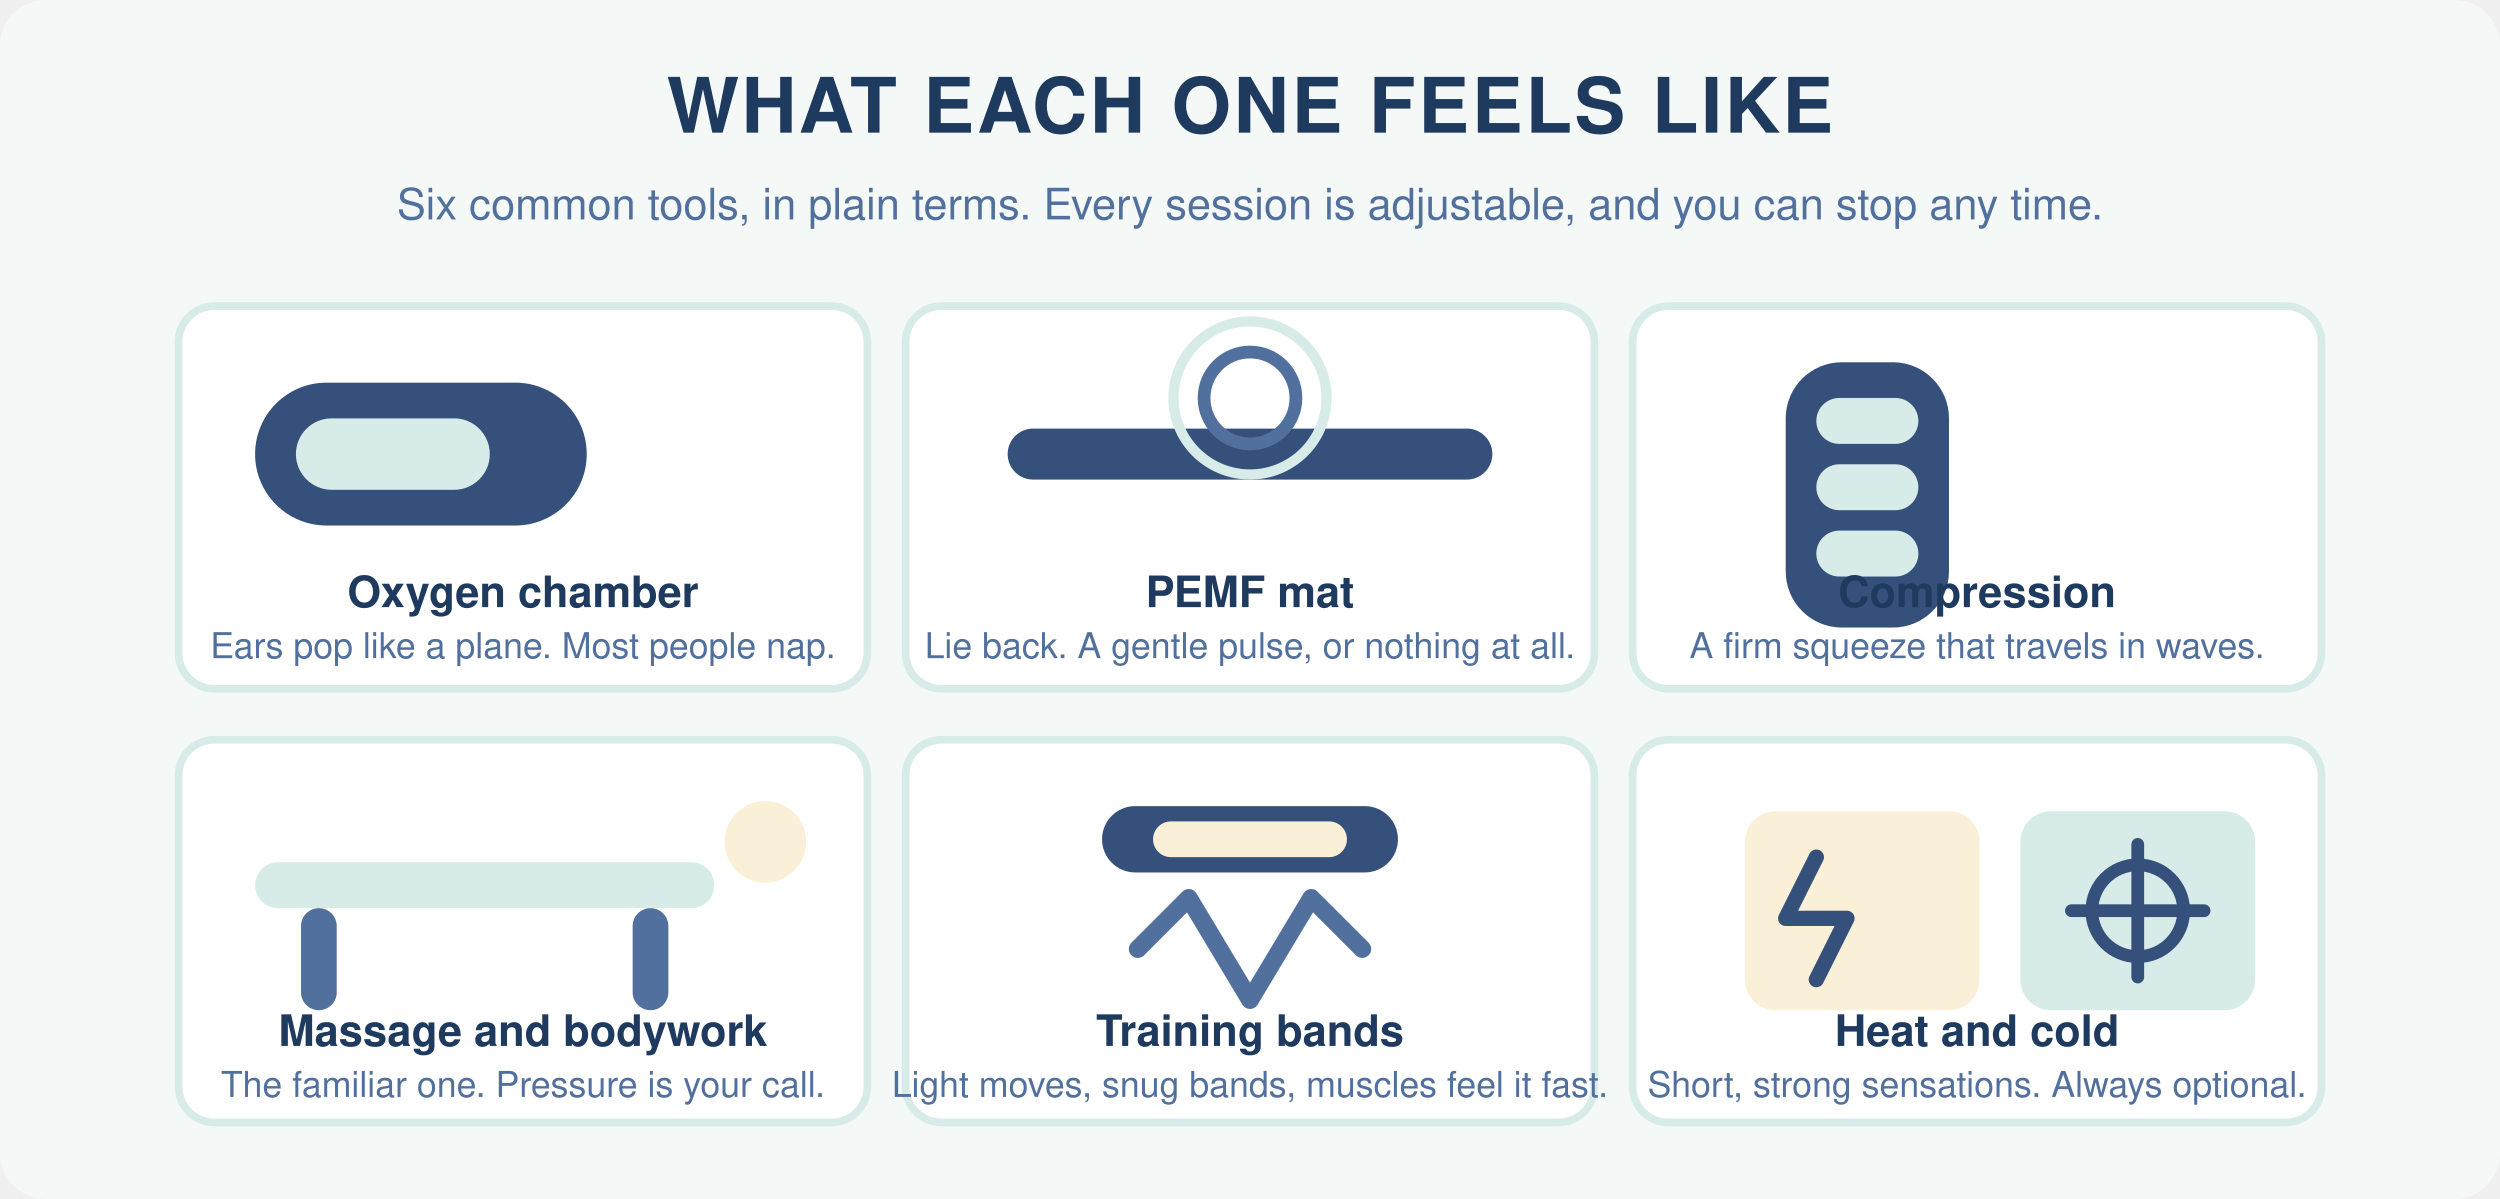
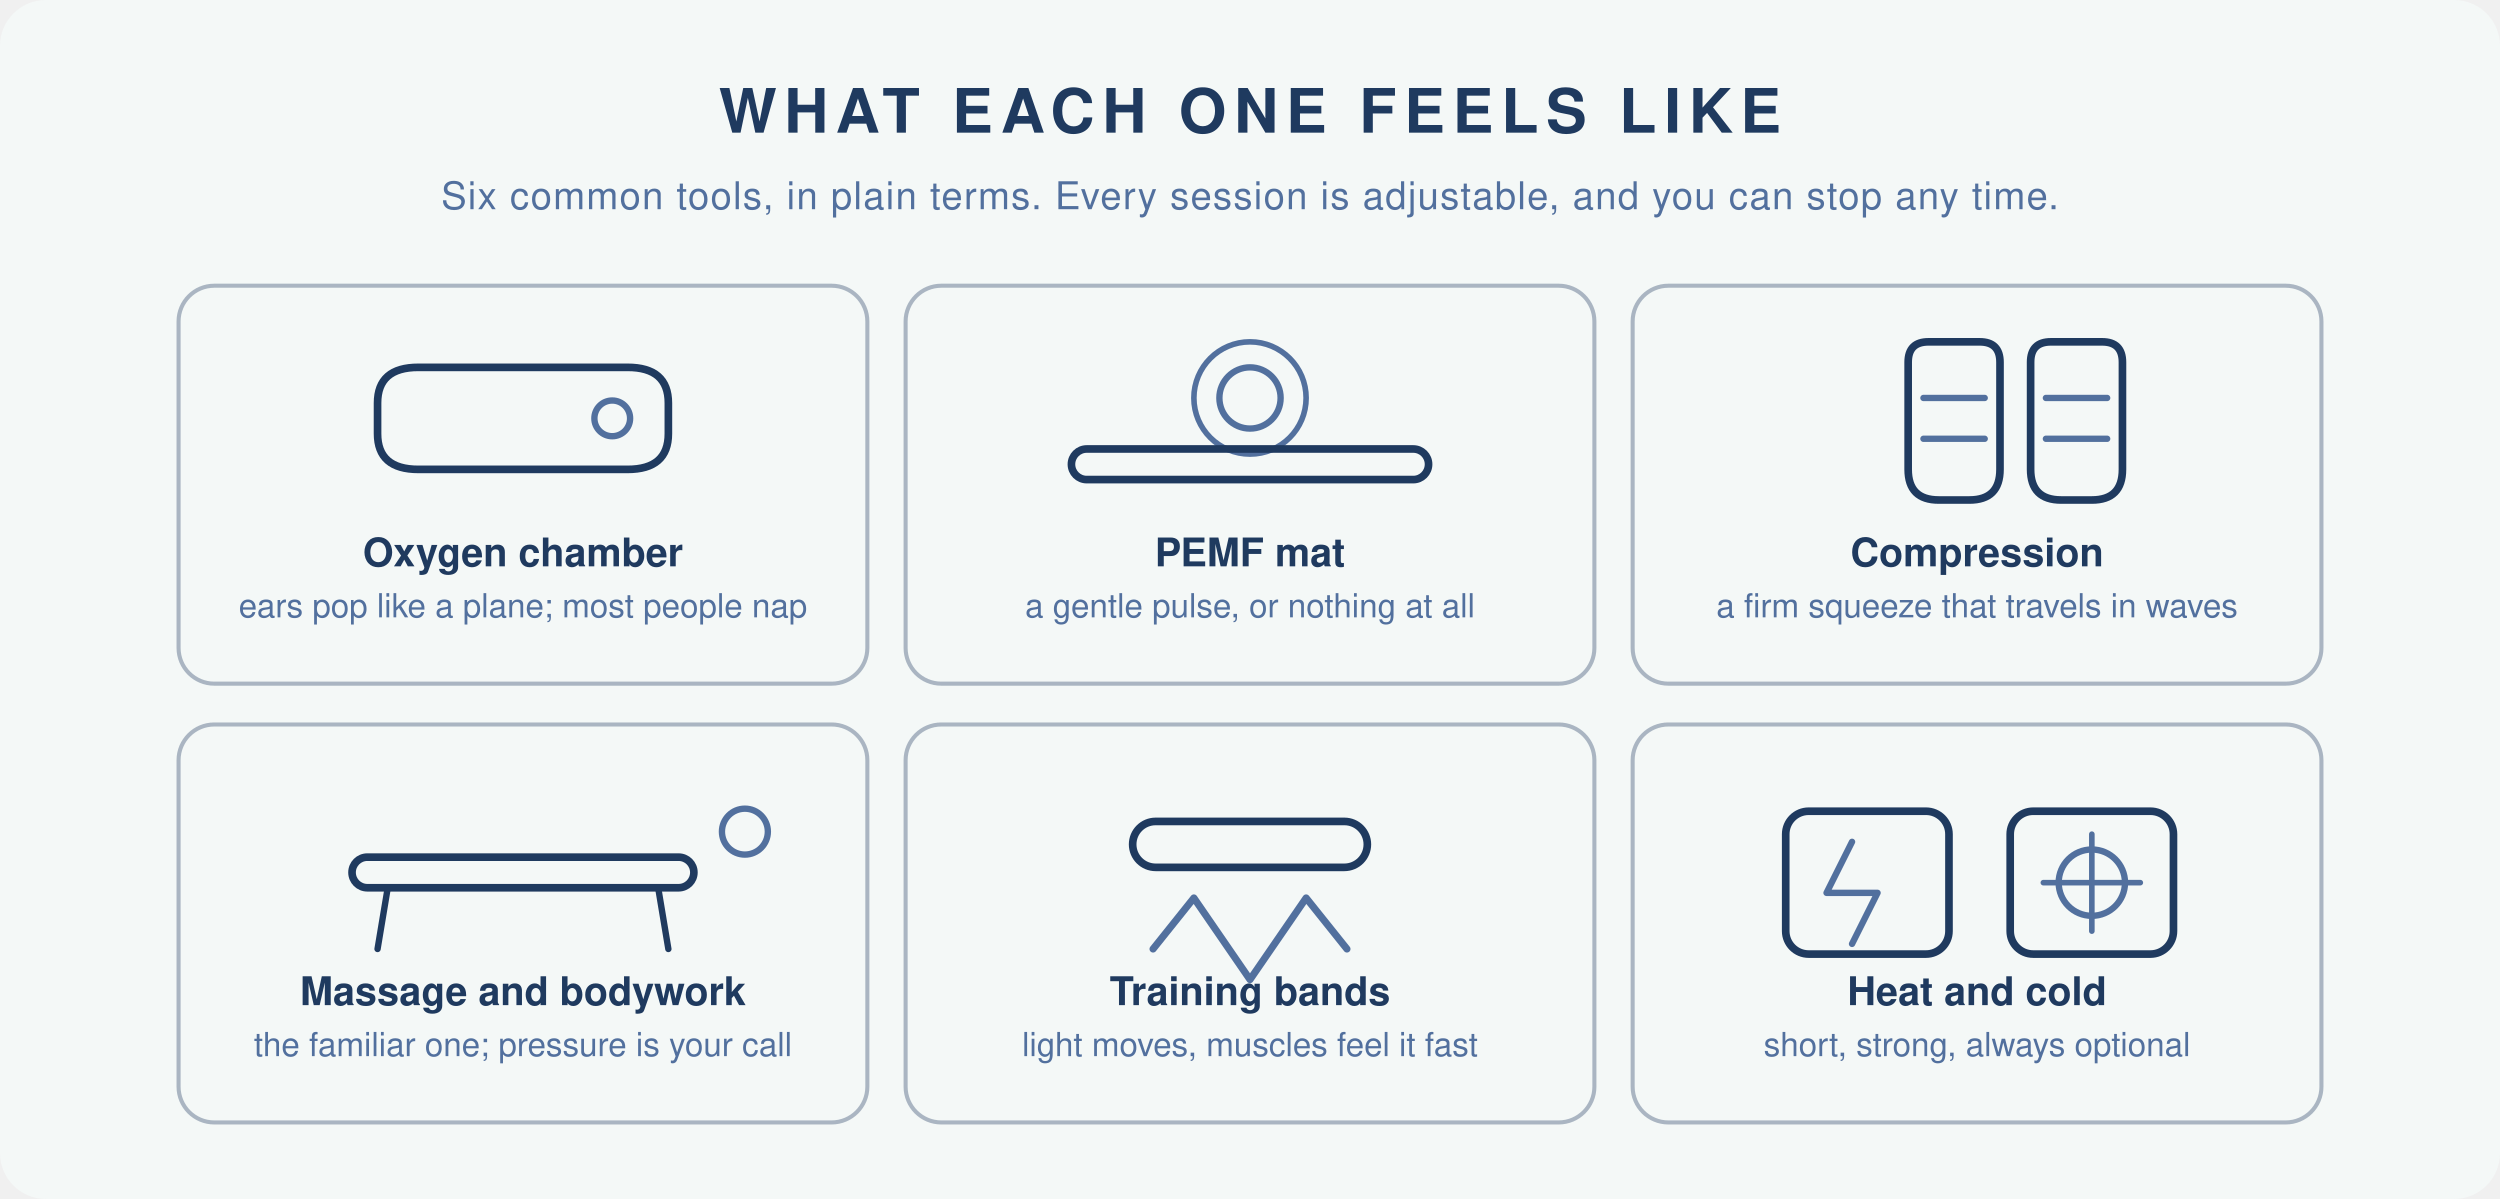
<svg xmlns="http://www.w3.org/2000/svg" width="980" height="470" viewBox="0 0 980 470">
-   <defs />
  <rect x="0" y="0" width="980" height="470" rx="18" fill="#F4F8F7" />
-   <text x="490" y="52" font-family="Helvetica, Arial, sans-serif" font-size="30" fill="#1F3A5F" font-weight="bold" text-anchor="middle" letter-spacing="1">WHAT EACH ONE FEELS LIKE</text>
-   <text x="490" y="86" font-family="Helvetica, Arial, sans-serif" font-size="17" fill="#52709E" text-anchor="middle">Six common tools, in plain terms. Every session is adjustable, and you can stop any time.</text>
-   <rect x="70" y="120" width="270" height="150" rx="14" fill="#FFFFFF" stroke="#D7EBE8" stroke-width="3" />
-   <rect x="100" y="150" width="130" height="56" rx="28" fill="#35507A" />
-   <rect x="116" y="164" width="76" height="28" rx="14" fill="#D7EBE8" />
-   <text x="205" y="238" font-family="Helvetica, Arial, sans-serif" font-size="17" fill="#1F3A5F" font-weight="bold" text-anchor="middle">Oxygen chamber</text>
-   <text x="205" y="258" font-family="Helvetica, Arial, sans-serif" font-size="14" fill="#52709E" text-anchor="middle">Ears pop like a plane. Most people nap.</text>
-   <rect x="355" y="120" width="270" height="150" rx="14" fill="#FFFFFF" stroke="#D7EBE8" stroke-width="3" />
-   <rect x="395" y="168" width="190" height="20" rx="10" fill="#35507A" />
-   <circle cx="490" cy="156" r="18" fill="none" stroke="#52709E" stroke-width="5" />
-   <circle cx="490" cy="156" r="30" fill="none" stroke="#D7EBE8" stroke-width="4" />
-   <text x="490" y="238" font-family="Helvetica, Arial, sans-serif" font-size="17" fill="#1F3A5F" font-weight="bold" text-anchor="middle">PEMF mat</text>
-   <text x="490" y="258" font-family="Helvetica, Arial, sans-serif" font-size="14" fill="#52709E" text-anchor="middle">Lie back. A gentle pulse, or nothing at all.</text>
-   <rect x="640" y="120" width="270" height="150" rx="14" fill="#FFFFFF" stroke="#D7EBE8" stroke-width="3" />
-   <rect x="700" y="142" width="64" height="104" rx="22" fill="#35507A" />
-   <rect x="712" y="156" width="40" height="18" rx="9" fill="#D7EBE8" />
-   <rect x="712" y="182" width="40" height="18" rx="9" fill="#D7EBE8" />
-   <rect x="712" y="208" width="40" height="18" rx="9" fill="#D7EBE8" />
-   <text x="775" y="238" font-family="Helvetica, Arial, sans-serif" font-size="17" fill="#1F3A5F" font-weight="bold" text-anchor="middle">Compression</text>
-   <text x="775" y="258" font-family="Helvetica, Arial, sans-serif" font-size="14" fill="#52709E" text-anchor="middle">A firm squeeze that travels in waves.</text>
-   <rect x="70" y="290" width="270" height="150" rx="14" fill="#FFFFFF" stroke="#D7EBE8" stroke-width="3" />
-   <rect x="100" y="338" width="180" height="18" rx="9" fill="#D7EBE8" />
-   <rect x="118" y="356" width="14" height="40" rx="7" fill="#52709E" />
-   <rect x="248" y="356" width="14" height="40" rx="7" fill="#52709E" />
-   <circle cx="300" cy="330" r="16" fill="#FAF0D7" />
-   <text x="205" y="410" font-family="Helvetica, Arial, sans-serif" font-size="17" fill="#1F3A5F" font-weight="bold" text-anchor="middle">Massage and bodywork</text>
-   <text x="205" y="430" font-family="Helvetica, Arial, sans-serif" font-size="14" fill="#52709E" text-anchor="middle">The familiar one. Pressure is your call.</text>
-   <rect x="355" y="290" width="270" height="150" rx="14" fill="#FFFFFF" stroke="#D7EBE8" stroke-width="3" />
-   <rect x="432" y="316" width="116" height="26" rx="13" fill="#35507A" />
-   <rect x="452" y="322" width="76" height="14" rx="7" fill="#FAF0D7" />
-   <polyline points="446,372 466,352 490,392 514,352 534,372" fill="none" stroke="#52709E" stroke-width="7" stroke-linecap="round" stroke-linejoin="round" />
-   <text x="490" y="410" font-family="Helvetica, Arial, sans-serif" font-size="17" fill="#1F3A5F" font-weight="bold" text-anchor="middle">Training bands</text>
-   <text x="490" y="430" font-family="Helvetica, Arial, sans-serif" font-size="14" fill="#52709E" text-anchor="middle">Light moves, snug bands, muscles feel it fast.</text>
-   <rect x="640" y="290" width="270" height="150" rx="14" fill="#FFFFFF" stroke="#D7EBE8" stroke-width="3" />
-   <rect x="684" y="318" width="92" height="78" rx="12" fill="#FAF0D7" />
-   <polyline points="712,336 700,360 724,360 712,384" fill="none" stroke="#35507A" stroke-width="6" stroke-linecap="round" stroke-linejoin="round" />
-   <rect x="792" y="318" width="92" height="78" rx="12" fill="#D7EBE8" />
-   <circle cx="838" cy="357" r="18" fill="none" stroke="#35507A" stroke-width="5" />
-   <polyline points="838,331 838,383" fill="none" stroke="#35507A" stroke-width="5" stroke-linecap="round" />
-   <polyline points="812,357 864,357" fill="none" stroke="#35507A" stroke-width="5" stroke-linecap="round" />
-   <text x="775" y="410" font-family="Helvetica, Arial, sans-serif" font-size="17" fill="#1F3A5F" font-weight="bold" text-anchor="middle">Heat and cold</text>
-   <text x="775" y="430" font-family="Helvetica, Arial, sans-serif" font-size="14" fill="#52709E" text-anchor="middle">Short, strong sensations. Always optional.</text>
+   <text x="490" y="52" font-family="Helvetica, Arial, sans-serif" font-size="24" fill="#1F3A5F" font-weight="bold" text-anchor="middle" letter-spacing="3">WHAT EACH ONE FEELS LIKE</text>
+   <text x="490" y="82" font-family="Helvetica, Arial, sans-serif" font-size="15" fill="#52709E" text-anchor="middle" letter-spacing="0.5">Six common tools, in plain terms. Every session is adjustable, and you can stop any time.</text>
+   <g fill="none" stroke="#1F3A5F" stroke-width="2" stroke-linecap="round" stroke-linejoin="round">
+     <rect x="70" y="112" width="270" height="156" rx="14" stroke="#1F3A5F" stroke-width="1.6" opacity="0.35" />
+     <rect x="355" y="112" width="270" height="156" rx="14" stroke="#1F3A5F" stroke-width="1.6" opacity="0.35" />
+     <rect x="640" y="112" width="270" height="156" rx="14" stroke="#1F3A5F" stroke-width="1.6" opacity="0.35" />
+     <rect x="70" y="284" width="270" height="156" rx="14" stroke="#1F3A5F" stroke-width="1.6" opacity="0.35" />
+     <rect x="355" y="284" width="270" height="156" rx="14" stroke="#1F3A5F" stroke-width="1.6" opacity="0.35" />
+     <rect x="640" y="284" width="270" height="156" rx="14" stroke="#1F3A5F" stroke-width="1.6" opacity="0.35" />
+   </g>
+   <g fill="none" stroke="#1F3A5F" stroke-width="3" stroke-linecap="round" stroke-linejoin="round">
+     <path d="M 148 170 L 148 158 Q 148 144 164 144 L 246 144 Q 262 144 262 158 L 262 170 Q 262 184 246 184 L 164 184 Q 148 184 148 170 Z" />
+     <circle cx="240" cy="164" r="7" stroke="#52709E" stroke-width="2.5" />
+     <circle cx="490" cy="156" r="12" stroke="#52709E" stroke-width="2.5" />
+     <circle cx="490" cy="156" r="22" stroke="#52709E" stroke-width="2.2" />
+     <rect x="420" y="176" width="140" height="12" rx="6" />
+     <path d="M 748 142 L 748 184 Q 748 196 760 196 L 772 196 Q 784 196 784 184 L 784 142 Q 784 134 776 134 L 756 134 Q 748 134 748 142 Z" />
+     <path d="M 796 142 L 796 184 Q 796 196 808 196 L 820 196 Q 832 196 832 184 L 832 142 Q 832 134 824 134 L 804 134 Q 796 134 796 142 Z" />
+     <line x1="754" y1="156" x2="778" y2="156" stroke="#52709E" stroke-width="2.5" />
+     <line x1="802" y1="156" x2="826" y2="156" stroke="#52709E" stroke-width="2.5" />
+     <line x1="754" y1="172" x2="778" y2="172" stroke="#52709E" stroke-width="2.5" />
+     <line x1="802" y1="172" x2="826" y2="172" stroke="#52709E" stroke-width="2.5" />
+     <rect x="138" y="336" width="134" height="12" rx="6" />
+     <line x1="152" y1="348" x2="148" y2="372" stroke-width="2.5" />
+     <line x1="258" y1="348" x2="262" y2="372" stroke-width="2.5" />
+     <circle cx="292" cy="326" r="9" stroke="#52709E" stroke-width="2.5" />
+     <rect x="444" y="322" width="92" height="18" rx="9" />
+     <polyline points="452,372 468,352 490,384 512,352 528,372" stroke="#52709E" stroke-width="2.8" />
+     <rect x="700" y="318" width="64" height="56" rx="9" />
+     <polyline points="726,330 716,350 736,350 726,370" stroke="#52709E" stroke-width="2.5" />
+     <rect x="788" y="318" width="64" height="56" rx="9" />
+     <circle cx="820" cy="346" r="13" stroke="#52709E" stroke-width="2.5" />
+     <line x1="820" y1="327" x2="820" y2="365" stroke="#52709E" stroke-width="2.2" />
+     <line x1="801" y1="346" x2="839" y2="346" stroke="#52709E" stroke-width="2.2" />
+   </g>
+   <g font-family="Helvetica, Arial, sans-serif" text-anchor="middle">
+     <text x="205" y="222" font-size="15.5" fill="#1F3A5F" font-weight="bold">Oxygen chamber</text>
+     <text x="205" y="242" font-size="13" fill="#52709E">ears pop like a plane; most people nap</text>
+     <text x="490" y="222" font-size="15.5" fill="#1F3A5F" font-weight="bold">PEMF mat</text>
+     <text x="490" y="242" font-size="13" fill="#52709E">a gentle pulse, or nothing at all</text>
+     <text x="775" y="222" font-size="15.5" fill="#1F3A5F" font-weight="bold">Compression</text>
+     <text x="775" y="242" font-size="13" fill="#52709E">a firm squeeze that travels in waves</text>
+     <text x="205" y="394" font-size="15.5" fill="#1F3A5F" font-weight="bold">Massage and bodywork</text>
+     <text x="205" y="414" font-size="13" fill="#52709E">the familiar one; pressure is your call</text>
+     <text x="490" y="394" font-size="15.5" fill="#1F3A5F" font-weight="bold">Training bands</text>
+     <text x="490" y="414" font-size="13" fill="#52709E">light moves, muscles feel it fast</text>
+     <text x="775" y="394" font-size="15.5" fill="#1F3A5F" font-weight="bold">Heat and cold</text>
+     <text x="775" y="414" font-size="13" fill="#52709E">short, strong, always optional</text>
+   </g>
</svg>
